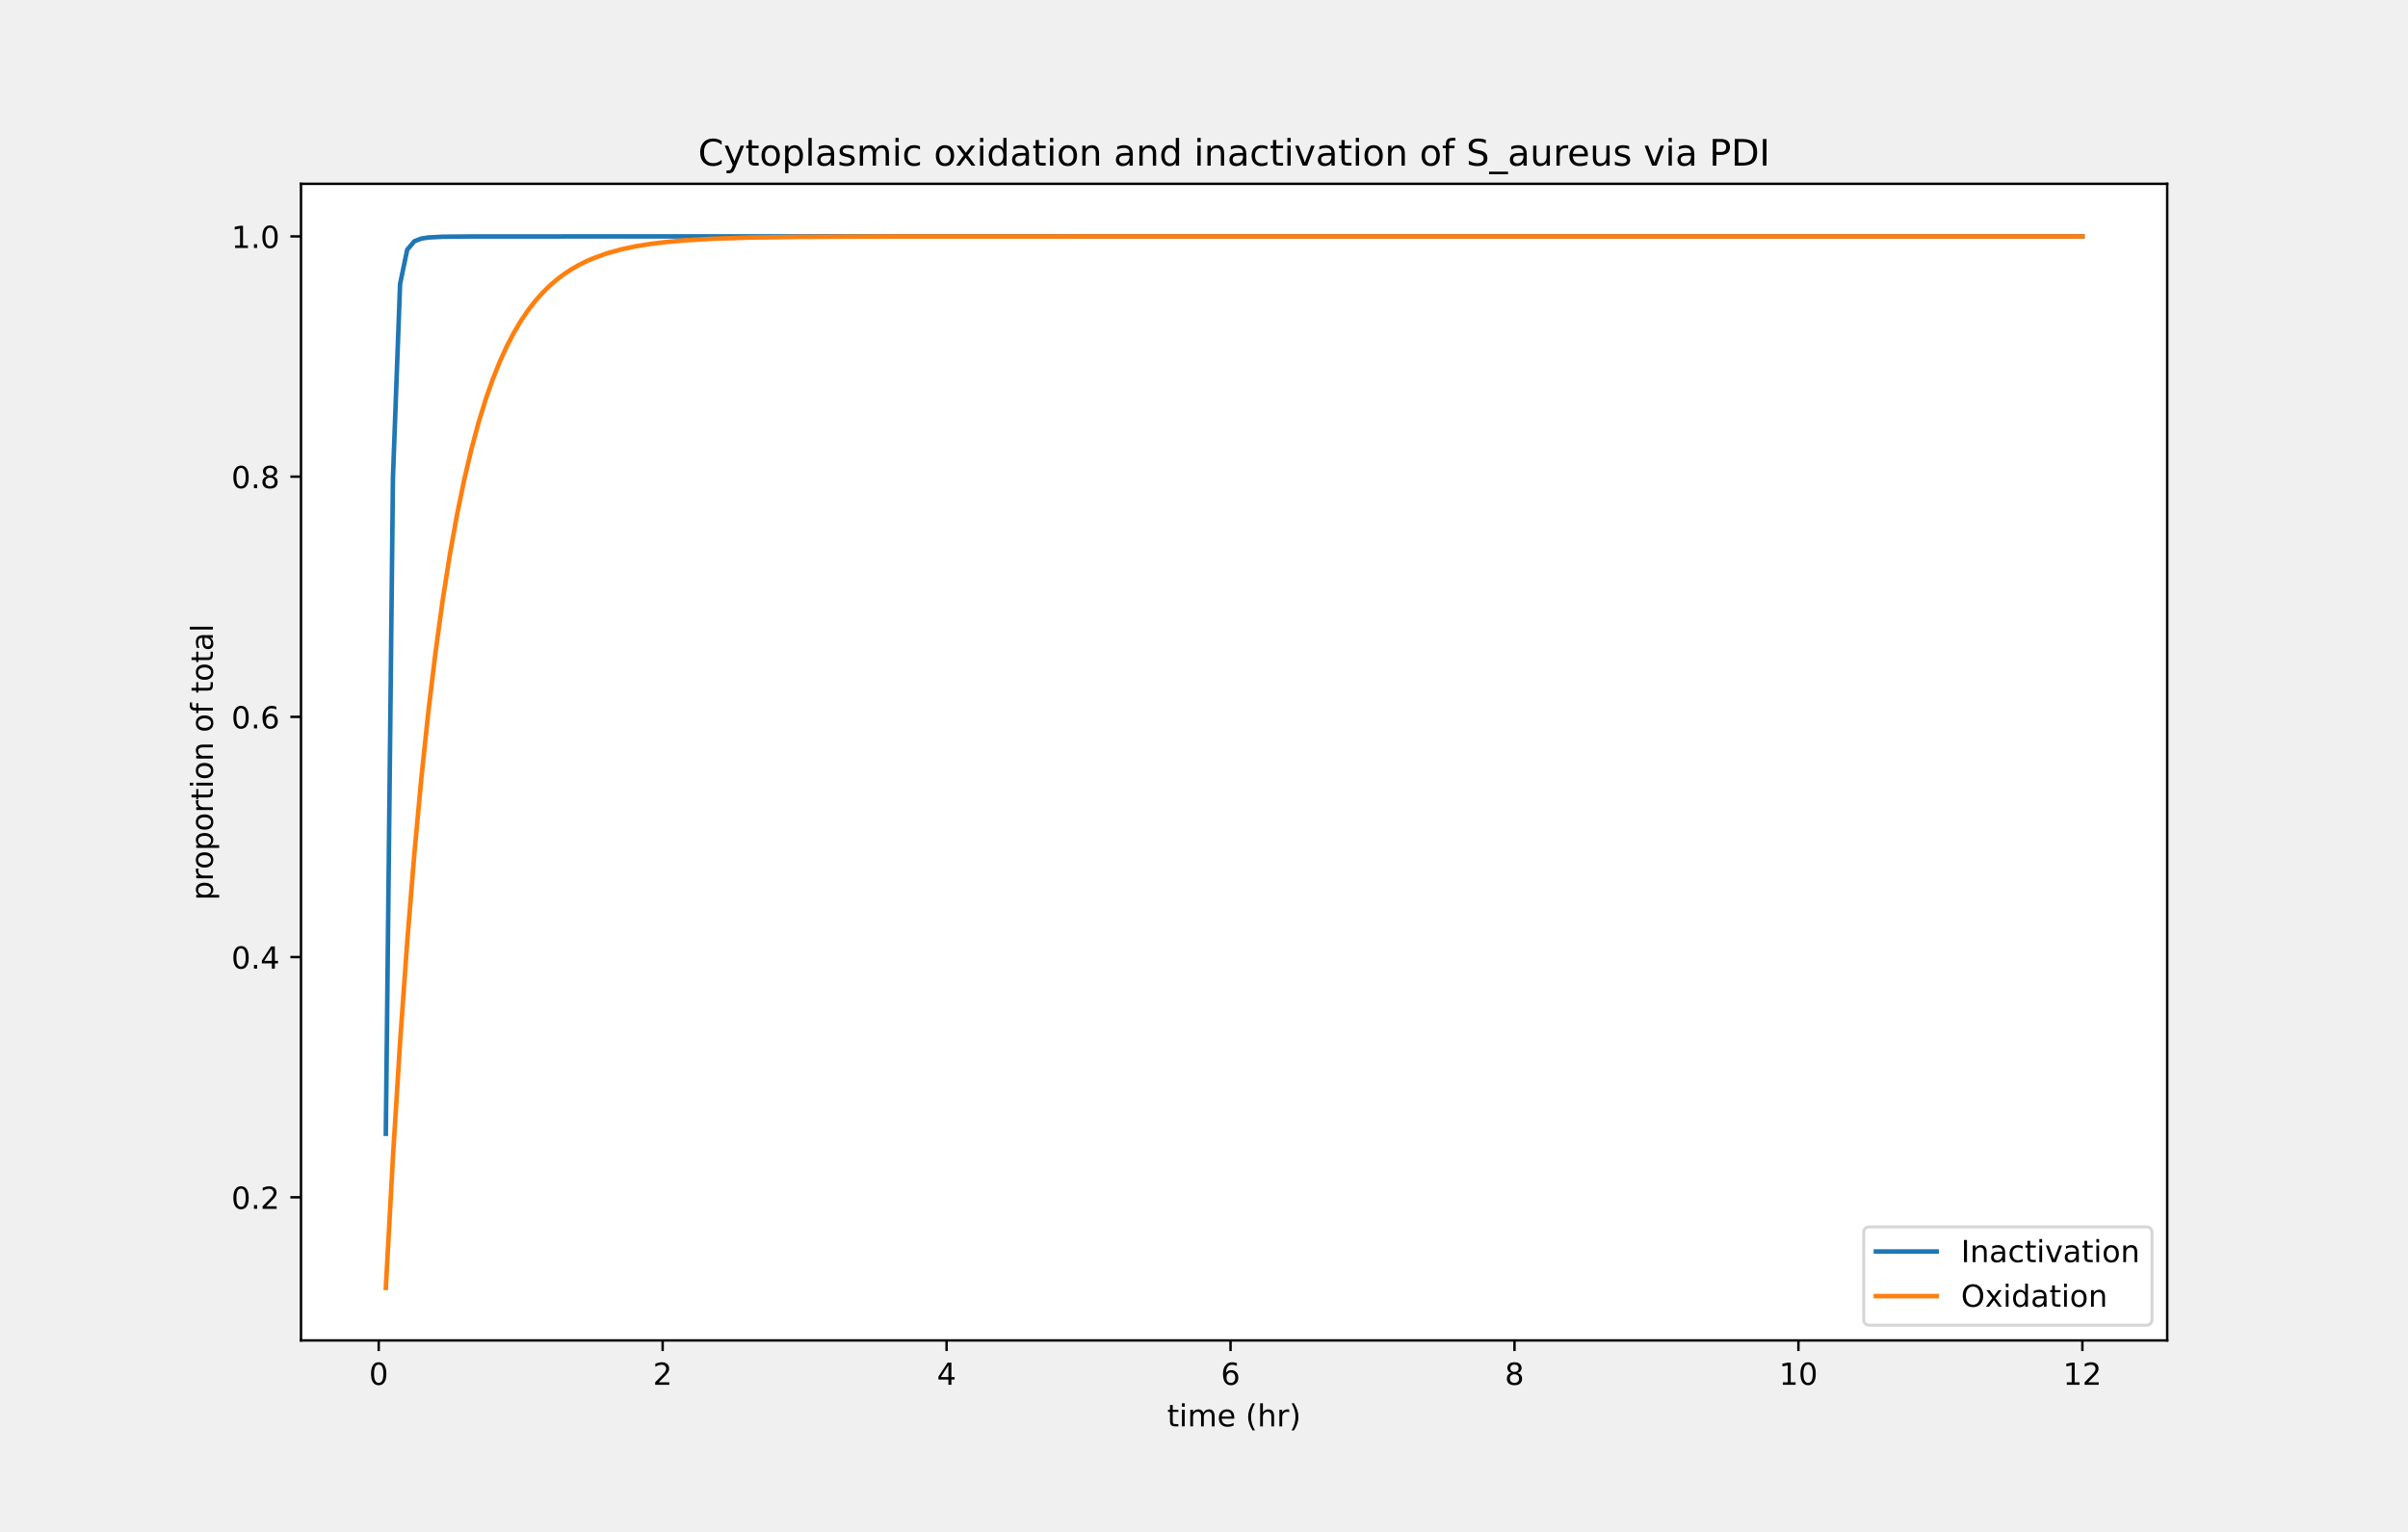
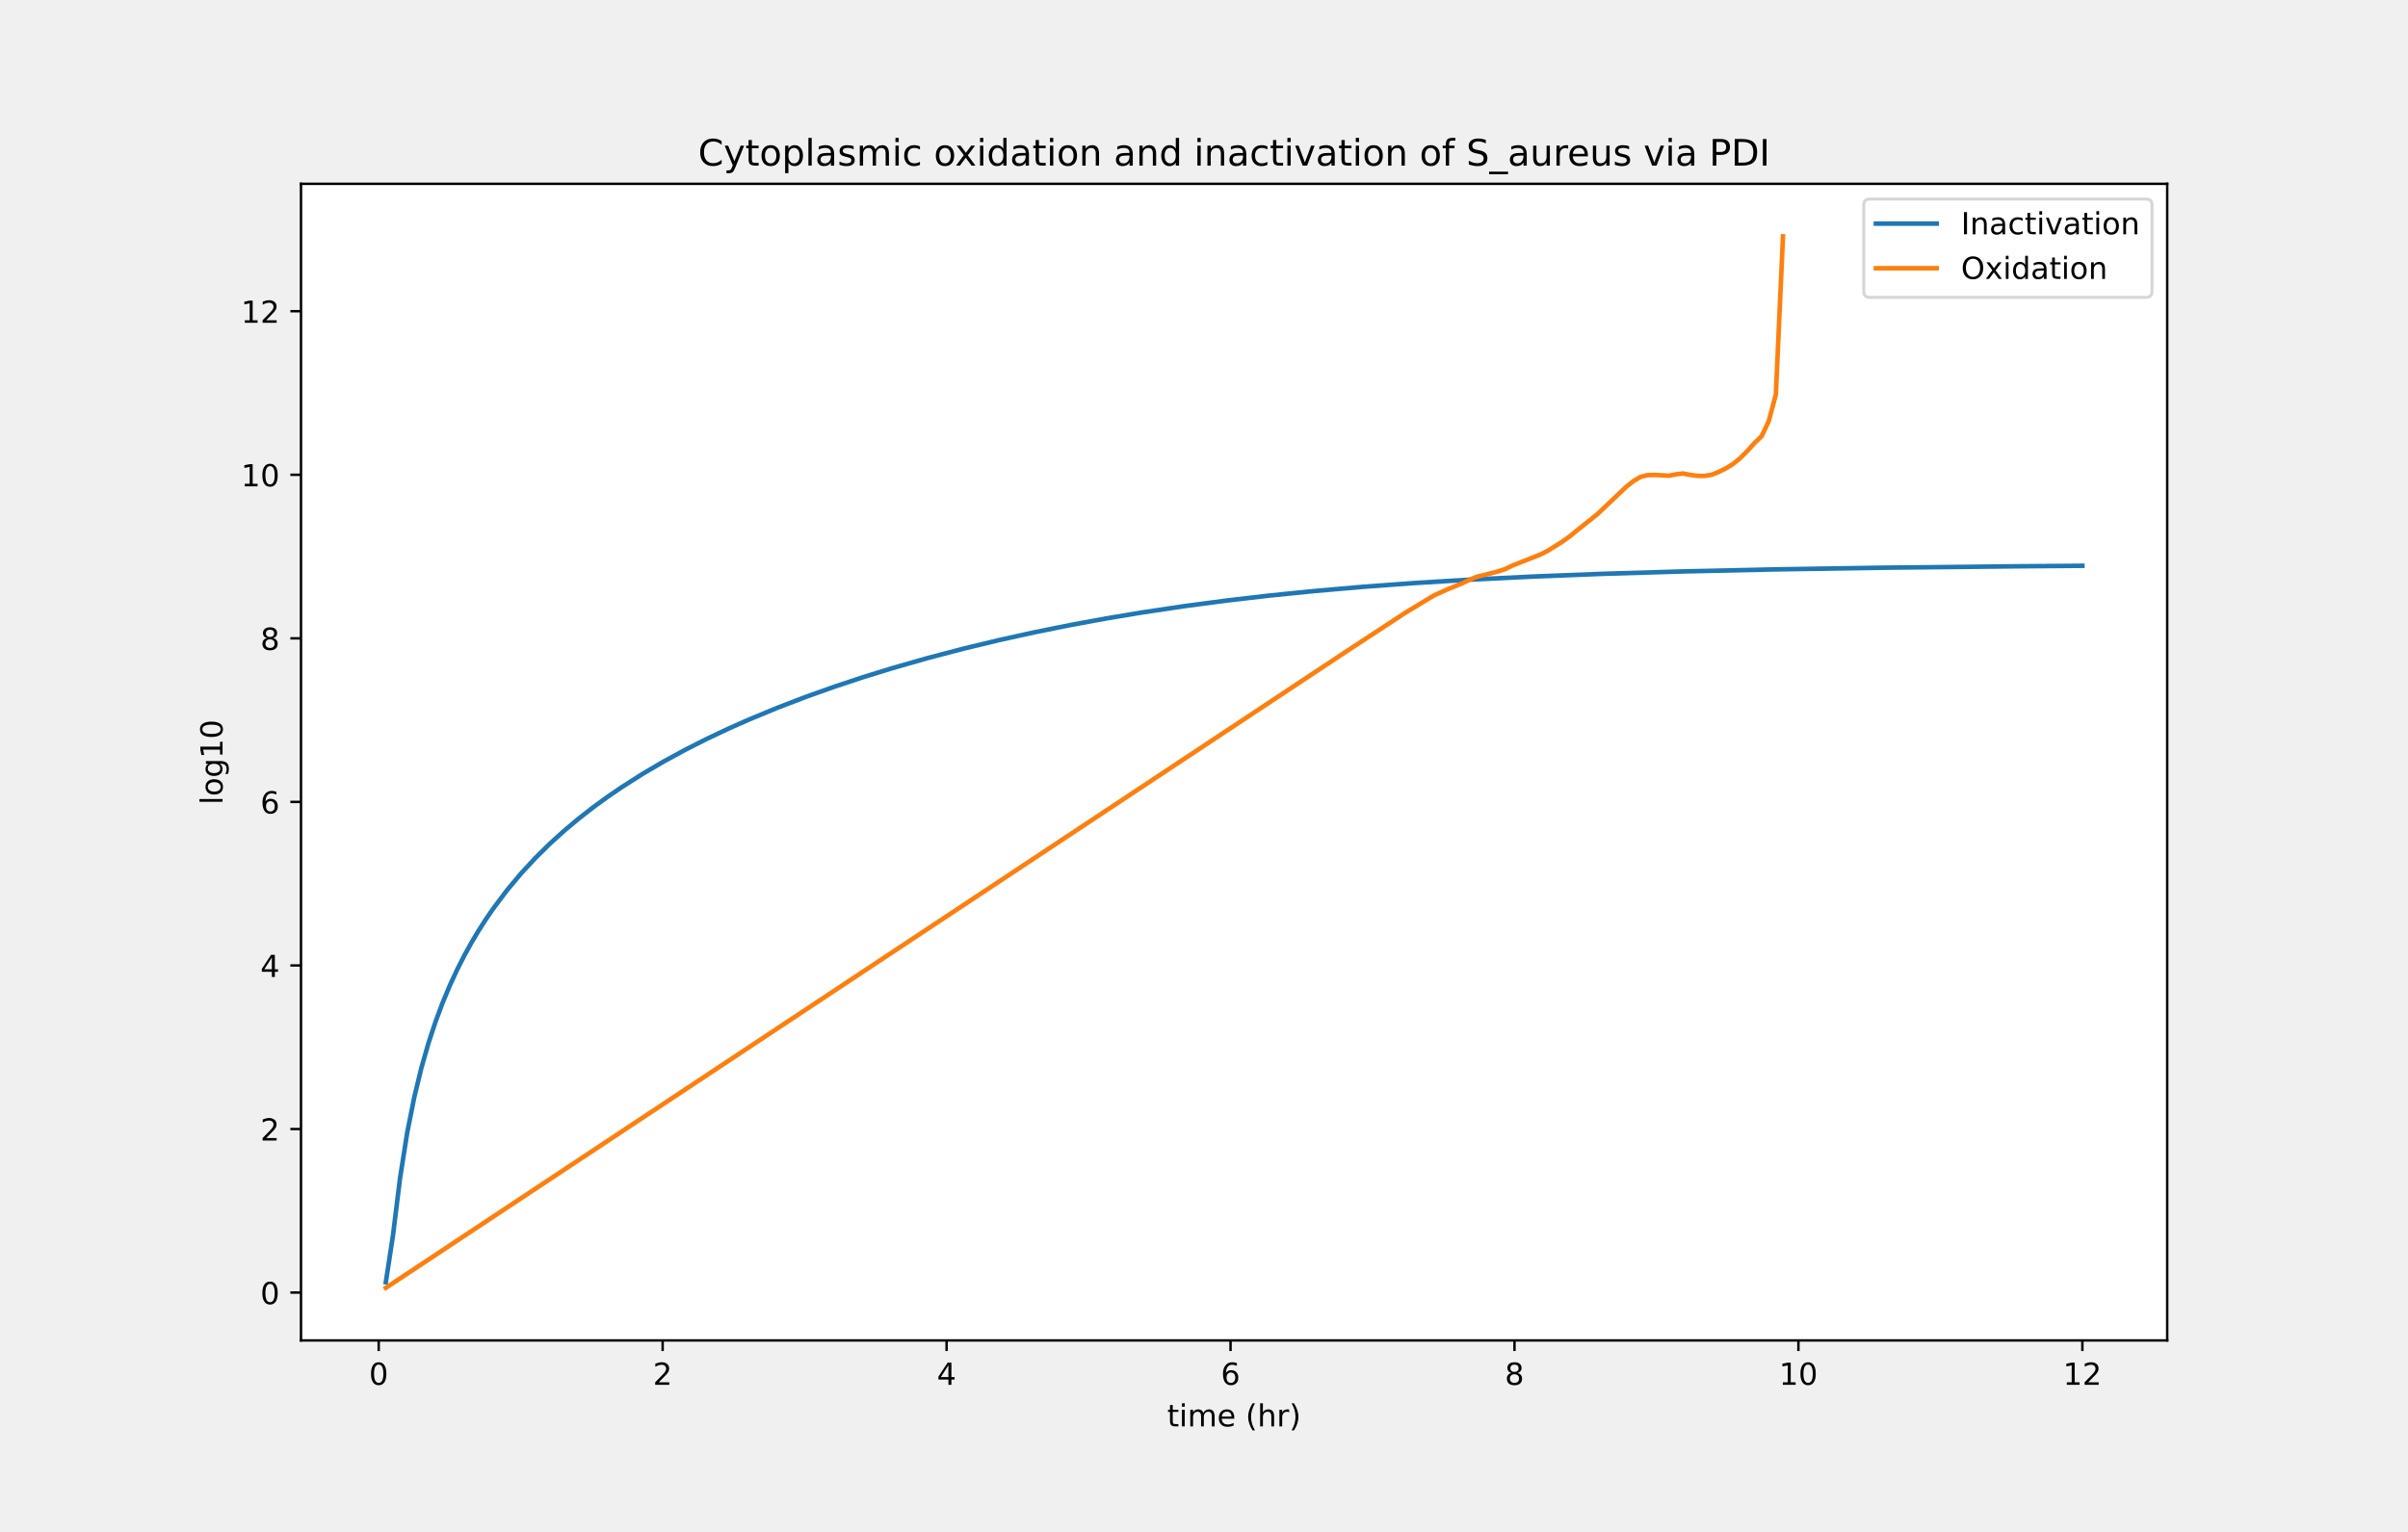
<svg xmlns="http://www.w3.org/2000/svg" xmlns:xlink="http://www.w3.org/1999/xlink" height="504pt" version="1.1" viewBox="0 0 792 504" width="792pt">
  <defs>
    <style type="text/css">*{stroke-linecap:butt;stroke-linejoin:round;}</style>
  </defs>
  <g id="figure_1">
    <g id="patch_1">
      <path d="M 0 504  L 792 504  L 792 0  L 0 0  z " style="fill:none;" />
    </g>
    <g id="axes_1">
      <g id="patch_2">
        <path d="M 99 441  L 712.8 441  L 712.8 60.48  L 99 60.48  z " style="fill:#ffffff;" />
      </g>
      <g id="matplotlib.axis_1">
        <g id="xtick_1">
          <g id="line2d_1">
            <defs>
-               <path d="M 0 0  L 0 3.5  " id="m911461f87f" style="stroke:#000000;stroke-width:0.8;" />
+               <path d="M 0 0  L 0 3.5  " id="m71d5ca6ca4" style="stroke:#000000;stroke-width:0.8;" />
            </defs>
            <g>
-               <use style="stroke:#000000;stroke-width:0.8;" x="124.555" xlink:href="#m911461f87f" y="441" />
+               <use style="stroke:#000000;stroke-width:0.8;" x="124.555" xlink:href="#m71d5ca6ca4" y="441" />
            </g>
          </g>
          <g id="text_1">
            <g transform="translate(121.3742 455.5984)scale(0.1 -0.1)">
              <defs>
                <path d="M 2034 4250  Q 1547 4250 1301 3770  Q 1056 3291 1056 2328  Q 1056 1369 1301 889  Q 1547 409 2034 409  Q 2525 409 2770 889  Q 3016 1369 3016 2328  Q 3016 3291 2770 3770  Q 2525 4250 2034 4250  z M 2034 4750  Q 2819 4750 3233 4129  Q 3647 3509 3647 2328  Q 3647 1150 3233 529  Q 2819 -91 2034 -91  Q 1250 -91 836 529  Q 422 1150 422 2328  Q 422 3509 836 4129  Q 1250 4750 2034 4750  z " id="DejaVuSans-30" transform="scale(0.015625)" />
              </defs>
              <use xlink:href="#DejaVuSans-30" />
            </g>
          </g>
        </g>
        <g id="xtick_2">
          <g id="line2d_2">
            <g>
-               <use style="stroke:#000000;stroke-width:0.8;" x="217.946" xlink:href="#m911461f87f" y="441" />
+               <use style="stroke:#000000;stroke-width:0.8;" x="217.946" xlink:href="#m71d5ca6ca4" y="441" />
            </g>
          </g>
          <g id="text_2">
            <g transform="translate(214.765 455.5984)scale(0.1 -0.1)">
              <defs>
                <path d="M 1228 531  L 3431 531  L 3431 0  L 469 0  L 469 531  Q 828 903 1448 1529  Q 2069 2156 2228 2338  Q 2531 2678 2651 2914  Q 2772 3150 2772 3378  Q 2772 3750 2511 3984  Q 2250 4219 1831 4219  Q 1534 4219 1204 4116  Q 875 4013 500 3803  L 500 4441  Q 881 4594 1212 4672  Q 1544 4750 1819 4750  Q 2544 4750 2975 4387  Q 3406 4025 3406 3419  Q 3406 3131 3298 2873  Q 3191 2616 2906 2266  Q 2828 2175 2409 1742  Q 1991 1309 1228 531  z " id="DejaVuSans-32" transform="scale(0.015625)" />
              </defs>
              <use xlink:href="#DejaVuSans-32" />
            </g>
          </g>
        </g>
        <g id="xtick_3">
          <g id="line2d_3">
            <g>
-               <use style="stroke:#000000;stroke-width:0.8;" x="311.337" xlink:href="#m911461f87f" y="441" />
+               <use style="stroke:#000000;stroke-width:0.8;" x="311.337" xlink:href="#m71d5ca6ca4" y="441" />
            </g>
          </g>
          <g id="text_3">
            <g transform="translate(308.1557 455.5984)scale(0.1 -0.1)">
              <defs>
                <path d="M 2419 4116  L 825 1625  L 2419 1625  L 2419 4116  z M 2253 4666  L 3047 4666  L 3047 1625  L 3713 1625  L 3713 1100  L 3047 1100  L 3047 0  L 2419 0  L 2419 1100  L 313 1100  L 313 1709  L 2253 4666  z " id="DejaVuSans-34" transform="scale(0.015625)" />
              </defs>
              <use xlink:href="#DejaVuSans-34" />
            </g>
          </g>
        </g>
        <g id="xtick_4">
          <g id="line2d_4">
            <g>
-               <use style="stroke:#000000;stroke-width:0.8;" x="404.728" xlink:href="#m911461f87f" y="441" />
+               <use style="stroke:#000000;stroke-width:0.8;" x="404.728" xlink:href="#m71d5ca6ca4" y="441" />
            </g>
          </g>
          <g id="text_4">
            <g transform="translate(401.5465 455.5984)scale(0.1 -0.1)">
              <defs>
                <path d="M 2113 2584  Q 1688 2584 1439 2293  Q 1191 2003 1191 1497  Q 1191 994 1439 701  Q 1688 409 2113 409  Q 2538 409 2786 701  Q 3034 994 3034 1497  Q 3034 2003 2786 2293  Q 2538 2584 2113 2584  z M 3366 4563  L 3366 3988  Q 3128 4100 2886 4159  Q 2644 4219 2406 4219  Q 1781 4219 1451 3797  Q 1122 3375 1075 2522  Q 1259 2794 1537 2939  Q 1816 3084 2150 3084  Q 2853 3084 3261 2657  Q 3669 2231 3669 1497  Q 3669 778 3244 343  Q 2819 -91 2113 -91  Q 1303 -91 875 529  Q 447 1150 447 2328  Q 447 3434 972 4092  Q 1497 4750 2381 4750  Q 2619 4750 2861 4703  Q 3103 4656 3366 4563  z " id="DejaVuSans-36" transform="scale(0.015625)" />
              </defs>
              <use xlink:href="#DejaVuSans-36" />
            </g>
          </g>
        </g>
        <g id="xtick_5">
          <g id="line2d_5">
            <g>
-               <use style="stroke:#000000;stroke-width:0.8;" x="498.118" xlink:href="#m911461f87f" y="441" />
+               <use style="stroke:#000000;stroke-width:0.8;" x="498.118" xlink:href="#m71d5ca6ca4" y="441" />
            </g>
          </g>
          <g id="text_5">
            <g transform="translate(494.9372 455.5984)scale(0.1 -0.1)">
              <defs>
                <path d="M 2034 2216  Q 1584 2216 1326 1975  Q 1069 1734 1069 1313  Q 1069 891 1326 650  Q 1584 409 2034 409  Q 2484 409 2743 651  Q 3003 894 3003 1313  Q 3003 1734 2745 1975  Q 2488 2216 2034 2216  z M 1403 2484  Q 997 2584 770 2862  Q 544 3141 544 3541  Q 544 4100 942 4425  Q 1341 4750 2034 4750  Q 2731 4750 3128 4425  Q 3525 4100 3525 3541  Q 3525 3141 3298 2862  Q 3072 2584 2669 2484  Q 3125 2378 3379 2068  Q 3634 1759 3634 1313  Q 3634 634 3220 271  Q 2806 -91 2034 -91  Q 1263 -91 848 271  Q 434 634 434 1313  Q 434 1759 690 2068  Q 947 2378 1403 2484  z M 1172 3481  Q 1172 3119 1398 2916  Q 1625 2713 2034 2713  Q 2441 2713 2670 2916  Q 2900 3119 2900 3481  Q 2900 3844 2670 4047  Q 2441 4250 2034 4250  Q 1625 4250 1398 4047  Q 1172 3844 1172 3481  z " id="DejaVuSans-38" transform="scale(0.015625)" />
              </defs>
              <use xlink:href="#DejaVuSans-38" />
            </g>
          </g>
        </g>
        <g id="xtick_6">
          <g id="line2d_6">
            <g>
-               <use style="stroke:#000000;stroke-width:0.8;" x="591.509" xlink:href="#m911461f87f" y="441" />
+               <use style="stroke:#000000;stroke-width:0.8;" x="591.509" xlink:href="#m71d5ca6ca4" y="441" />
            </g>
          </g>
          <g id="text_6">
            <g transform="translate(585.1467 455.5984)scale(0.1 -0.1)">
              <defs>
                <path d="M 794 531  L 1825 531  L 1825 4091  L 703 3866  L 703 4441  L 1819 4666  L 2450 4666  L 2450 531  L 3481 531  L 3481 0  L 794 0  L 794 531  z " id="DejaVuSans-31" transform="scale(0.015625)" />
              </defs>
              <use xlink:href="#DejaVuSans-31" />
              <use x="63.623" xlink:href="#DejaVuSans-30" />
            </g>
          </g>
        </g>
        <g id="xtick_7">
          <g id="line2d_7">
            <g>
-               <use style="stroke:#000000;stroke-width:0.8;" x="684.9" xlink:href="#m911461f87f" y="441" />
+               <use style="stroke:#000000;stroke-width:0.8;" x="684.9" xlink:href="#m71d5ca6ca4" y="441" />
            </g>
          </g>
          <g id="text_7">
            <g transform="translate(678.5375 455.5984)scale(0.1 -0.1)">
              <use xlink:href="#DejaVuSans-31" />
              <use x="63.623" xlink:href="#DejaVuSans-32" />
            </g>
          </g>
        </g>
        <g id="text_8">
          <g transform="translate(383.8891 469.2766)scale(0.1 -0.1)">
            <defs>
              <path d="M 1172 4494  L 1172 3500  L 2356 3500  L 2356 3053  L 1172 3053  L 1172 1153  Q 1172 725 1289 603  Q 1406 481 1766 481  L 2356 481  L 2356 0  L 1766 0  Q 1100 0 847 248  Q 594 497 594 1153  L 594 3053  L 172 3053  L 172 3500  L 594 3500  L 594 4494  L 1172 4494  z " id="DejaVuSans-74" transform="scale(0.015625)" />
              <path d="M 603 3500  L 1178 3500  L 1178 0  L 603 0  L 603 3500  z M 603 4863  L 1178 4863  L 1178 4134  L 603 4134  L 603 4863  z " id="DejaVuSans-69" transform="scale(0.015625)" />
              <path d="M 3328 2828  Q 3544 3216 3844 3400  Q 4144 3584 4550 3584  Q 5097 3584 5394 3201  Q 5691 2819 5691 2113  L 5691 0  L 5113 0  L 5113 2094  Q 5113 2597 4934 2840  Q 4756 3084 4391 3084  Q 3944 3084 3684 2787  Q 3425 2491 3425 1978  L 3425 0  L 2847 0  L 2847 2094  Q 2847 2600 2669 2842  Q 2491 3084 2119 3084  Q 1678 3084 1418 2786  Q 1159 2488 1159 1978  L 1159 0  L 581 0  L 581 3500  L 1159 3500  L 1159 2956  Q 1356 3278 1631 3431  Q 1906 3584 2284 3584  Q 2666 3584 2933 3390  Q 3200 3197 3328 2828  z " id="DejaVuSans-6d" transform="scale(0.015625)" />
              <path d="M 3597 1894  L 3597 1613  L 953 1613  Q 991 1019 1311 708  Q 1631 397 2203 397  Q 2534 397 2845 478  Q 3156 559 3463 722  L 3463 178  Q 3153 47 2828 -22  Q 2503 -91 2169 -91  Q 1331 -91 842 396  Q 353 884 353 1716  Q 353 2575 817 3079  Q 1281 3584 2069 3584  Q 2775 3584 3186 3129  Q 3597 2675 3597 1894  z M 3022 2063  Q 3016 2534 2758 2815  Q 2500 3097 2075 3097  Q 1594 3097 1305 2825  Q 1016 2553 972 2059  L 3022 2063  z " id="DejaVuSans-65" transform="scale(0.015625)" />
              <path id="DejaVuSans-20" transform="scale(0.015625)" />
              <path d="M 1984 4856  Q 1566 4138 1362 3434  Q 1159 2731 1159 2009  Q 1159 1288 1364 580  Q 1569 -128 1984 -844  L 1484 -844  Q 1016 -109 783 600  Q 550 1309 550 2009  Q 550 2706 781 3412  Q 1013 4119 1484 4856  L 1984 4856  z " id="DejaVuSans-28" transform="scale(0.015625)" />
              <path d="M 3513 2113  L 3513 0  L 2938 0  L 2938 2094  Q 2938 2591 2744 2837  Q 2550 3084 2163 3084  Q 1697 3084 1428 2787  Q 1159 2491 1159 1978  L 1159 0  L 581 0  L 581 4863  L 1159 4863  L 1159 2956  Q 1366 3272 1645 3428  Q 1925 3584 2291 3584  Q 2894 3584 3203 3211  Q 3513 2838 3513 2113  z " id="DejaVuSans-68" transform="scale(0.015625)" />
              <path d="M 2631 2963  Q 2534 3019 2420 3045  Q 2306 3072 2169 3072  Q 1681 3072 1420 2755  Q 1159 2438 1159 1844  L 1159 0  L 581 0  L 581 3500  L 1159 3500  L 1159 2956  Q 1341 3275 1631 3429  Q 1922 3584 2338 3584  Q 2397 3584 2469 3576  Q 2541 3569 2628 3553  L 2631 2963  z " id="DejaVuSans-72" transform="scale(0.015625)" />
              <path d="M 513 4856  L 1013 4856  Q 1481 4119 1714 3412  Q 1947 2706 1947 2009  Q 1947 1309 1714 600  Q 1481 -109 1013 -844  L 513 -844  Q 928 -128 1133 580  Q 1338 1288 1338 2009  Q 1338 2731 1133 3434  Q 928 4138 513 4856  z " id="DejaVuSans-29" transform="scale(0.015625)" />
            </defs>
            <use xlink:href="#DejaVuSans-74" />
            <use x="39.209" xlink:href="#DejaVuSans-69" />
            <use x="66.992" xlink:href="#DejaVuSans-6d" />
            <use x="164.404" xlink:href="#DejaVuSans-65" />
            <use x="225.928" xlink:href="#DejaVuSans-20" />
            <use x="257.715" xlink:href="#DejaVuSans-28" />
            <use x="296.729" xlink:href="#DejaVuSans-68" />
            <use x="360.107" xlink:href="#DejaVuSans-72" />
            <use x="401.221" xlink:href="#DejaVuSans-29" />
          </g>
        </g>
      </g>
      <g id="matplotlib.axis_2">
        <g id="ytick_1">
          <g id="line2d_8">
            <defs>
-               <path d="M 0 0  L -3.5 0  " id="m893c260790" style="stroke:#000000;stroke-width:0.8;" />
+               <path d="M 0 0  L -3.5 0  " id="m261f618681" style="stroke:#000000;stroke-width:0.8;" />
            </defs>
            <g>
-               <use style="stroke:#000000;stroke-width:0.8;" x="99" xlink:href="#m893c260790" y="393.904" />
+               <use style="stroke:#000000;stroke-width:0.8;" x="99" xlink:href="#m261f618681" y="425.258" />
            </g>
          </g>
          <g id="text_9">
-             <g transform="translate(76.09687 397.7036)scale(0.1 -0.1)">
-               <defs>
-                 <path d="M 684 794  L 1344 794  L 1344 0  L 684 0  L 684 794  z " id="DejaVuSans-2e" transform="scale(0.015625)" />
-               </defs>
+             <g transform="translate(85.6375 429.0577)scale(0.1 -0.1)">
              <use xlink:href="#DejaVuSans-30" />
-               <use x="63.623" xlink:href="#DejaVuSans-2e" />
-               <use x="95.41" xlink:href="#DejaVuSans-32" />
            </g>
          </g>
        </g>
        <g id="ytick_2">
          <g id="line2d_9">
            <g>
-               <use style="stroke:#000000;stroke-width:0.8;" x="99" xlink:href="#m893c260790" y="314.872" />
+               <use style="stroke:#000000;stroke-width:0.8;" x="99" xlink:href="#m261f618681" y="371.447" />
            </g>
          </g>
          <g id="text_10">
-             <g transform="translate(76.09687 318.6716)scale(0.1 -0.1)">
-               <use xlink:href="#DejaVuSans-30" />
-               <use x="63.623" xlink:href="#DejaVuSans-2e" />
-               <use x="95.41" xlink:href="#DejaVuSans-34" />
+             <g transform="translate(85.6375 375.2461)scale(0.1 -0.1)">
+               <use xlink:href="#DejaVuSans-32" />
            </g>
          </g>
        </g>
        <g id="ytick_3">
          <g id="line2d_10">
            <g>
-               <use style="stroke:#000000;stroke-width:0.8;" x="99" xlink:href="#m893c260790" y="235.84" />
+               <use style="stroke:#000000;stroke-width:0.8;" x="99" xlink:href="#m261f618681" y="317.635" />
            </g>
          </g>
          <g id="text_11">
-             <g transform="translate(76.09687 239.6396)scale(0.1 -0.1)">
-               <use xlink:href="#DejaVuSans-30" />
-               <use x="63.623" xlink:href="#DejaVuSans-2e" />
-               <use x="95.41" xlink:href="#DejaVuSans-36" />
+             <g transform="translate(85.6375 321.4346)scale(0.1 -0.1)">
+               <use xlink:href="#DejaVuSans-34" />
            </g>
          </g>
        </g>
        <g id="ytick_4">
          <g id="line2d_11">
            <g>
-               <use style="stroke:#000000;stroke-width:0.8;" x="99" xlink:href="#m893c260790" y="156.808" />
+               <use style="stroke:#000000;stroke-width:0.8;" x="99" xlink:href="#m261f618681" y="263.824" />
            </g>
          </g>
          <g id="text_12">
-             <g transform="translate(76.09687 160.6076)scale(0.1 -0.1)">
-               <use xlink:href="#DejaVuSans-30" />
-               <use x="63.623" xlink:href="#DejaVuSans-2e" />
-               <use x="95.41" xlink:href="#DejaVuSans-38" />
+             <g transform="translate(85.6375 267.6231)scale(0.1 -0.1)">
+               <use xlink:href="#DejaVuSans-36" />
            </g>
          </g>
        </g>
        <g id="ytick_5">
          <g id="line2d_12">
            <g>
-               <use style="stroke:#000000;stroke-width:0.8;" x="99" xlink:href="#m893c260790" y="77.776" />
+               <use style="stroke:#000000;stroke-width:0.8;" x="99" xlink:href="#m261f618681" y="210.012" />
            </g>
          </g>
          <g id="text_13">
-             <g transform="translate(76.09687 81.57558)scale(0.1 -0.1)">
+             <g transform="translate(85.6375 213.8115)scale(0.1 -0.1)">
+               <use xlink:href="#DejaVuSans-38" />
+             </g>
+           </g>
+         </g>
+         <g id="ytick_6">
+           <g id="line2d_13">
+             <g>
+               <use style="stroke:#000000;stroke-width:0.8;" x="99" xlink:href="#m261f618681" y="156.201" />
+             </g>
+           </g>
+           <g id="text_14">
+             <g transform="translate(79.275 160)scale(0.1 -0.1)">
              <use xlink:href="#DejaVuSans-31" />
-               <use x="63.623" xlink:href="#DejaVuSans-2e" />
-               <use x="95.41" xlink:href="#DejaVuSans-30" />
-             </g>
-           </g>
-         </g>
-         <g id="text_14">
-           <g transform="translate(70.01719 296.2134)rotate(-90)scale(0.1 -0.1)">
+               <use x="63.623" xlink:href="#DejaVuSans-30" />
+             </g>
+           </g>
+         </g>
+         <g id="ytick_7">
+           <g id="line2d_14">
+             <g>
+               <use style="stroke:#000000;stroke-width:0.8;" x="99" xlink:href="#m261f618681" y="102.389" />
+             </g>
+           </g>
+           <g id="text_15">
+             <g transform="translate(79.275 106.1884)scale(0.1 -0.1)">
+               <use xlink:href="#DejaVuSans-31" />
+               <use x="63.623" xlink:href="#DejaVuSans-32" />
+             </g>
+           </g>
+         </g>
+         <g id="text_16">
+           <g transform="translate(73.19531 264.7252)rotate(-90)scale(0.1 -0.1)">
            <defs>
-               <path d="M 1159 525  L 1159 -1331  L 581 -1331  L 581 3500  L 1159 3500  L 1159 2969  Q 1341 3281 1617 3432  Q 1894 3584 2278 3584  Q 2916 3584 3314 3078  Q 3713 2572 3713 1747  Q 3713 922 3314 415  Q 2916 -91 2278 -91  Q 1894 -91 1617 61  Q 1341 213 1159 525  z M 3116 1747  Q 3116 2381 2855 2742  Q 2594 3103 2138 3103  Q 1681 3103 1420 2742  Q 1159 2381 1159 1747  Q 1159 1113 1420 752  Q 1681 391 2138 391  Q 2594 391 2855 752  Q 3116 1113 3116 1747  z " id="DejaVuSans-70" transform="scale(0.015625)" />
+               <path d="M 603 4863  L 1178 4863  L 1178 0  L 603 0  L 603 4863  z " id="DejaVuSans-6c" transform="scale(0.015625)" />
              <path d="M 1959 3097  Q 1497 3097 1228 2736  Q 959 2375 959 1747  Q 959 1119 1226 758  Q 1494 397 1959 397  Q 2419 397 2687 759  Q 2956 1122 2956 1747  Q 2956 2369 2687 2733  Q 2419 3097 1959 3097  z M 1959 3584  Q 2709 3584 3137 3096  Q 3566 2609 3566 1747  Q 3566 888 3137 398  Q 2709 -91 1959 -91  Q 1206 -91 779 398  Q 353 888 353 1747  Q 353 2609 779 3096  Q 1206 3584 1959 3584  z " id="DejaVuSans-6f" transform="scale(0.015625)" />
-               <path d="M 3513 2113  L 3513 0  L 2938 0  L 2938 2094  Q 2938 2591 2744 2837  Q 2550 3084 2163 3084  Q 1697 3084 1428 2787  Q 1159 2491 1159 1978  L 1159 0  L 581 0  L 581 3500  L 1159 3500  L 1159 2956  Q 1366 3272 1645 3428  Q 1925 3584 2291 3584  Q 2894 3584 3203 3211  Q 3513 2838 3513 2113  z " id="DejaVuSans-6e" transform="scale(0.015625)" />
-               <path d="M 2375 4863  L 2375 4384  L 1825 4384  Q 1516 4384 1395 4259  Q 1275 4134 1275 3809  L 1275 3500  L 2222 3500  L 2222 3053  L 1275 3053  L 1275 0  L 697 0  L 697 3053  L 147 3053  L 147 3500  L 697 3500  L 697 3744  Q 697 4328 969 4595  Q 1241 4863 1831 4863  L 2375 4863  z " id="DejaVuSans-66" transform="scale(0.015625)" />
-               <path d="M 2194 1759  Q 1497 1759 1228 1600  Q 959 1441 959 1056  Q 959 750 1161 570  Q 1363 391 1709 391  Q 2188 391 2477 730  Q 2766 1069 2766 1631  L 2766 1759  L 2194 1759  z M 3341 1997  L 3341 0  L 2766 0  L 2766 531  Q 2569 213 2275 61  Q 1981 -91 1556 -91  Q 1019 -91 701 211  Q 384 513 384 1019  Q 384 1609 779 1909  Q 1175 2209 1959 2209  L 2766 2209  L 2766 2266  Q 2766 2663 2505 2880  Q 2244 3097 1772 3097  Q 1472 3097 1187 3025  Q 903 2953 641 2809  L 641 3341  Q 956 3463 1253 3523  Q 1550 3584 1831 3584  Q 2591 3584 2966 3190  Q 3341 2797 3341 1997  z " id="DejaVuSans-61" transform="scale(0.015625)" />
-               <path d="M 603 4863  L 1178 4863  L 1178 0  L 603 0  L 603 4863  z " id="DejaVuSans-6c" transform="scale(0.015625)" />
+               <path d="M 2906 1791  Q 2906 2416 2648 2759  Q 2391 3103 1925 3103  Q 1463 3103 1205 2759  Q 947 2416 947 1791  Q 947 1169 1205 825  Q 1463 481 1925 481  Q 2391 481 2648 825  Q 2906 1169 2906 1791  z M 3481 434  Q 3481 -459 3084 -895  Q 2688 -1331 1869 -1331  Q 1566 -1331 1297 -1286  Q 1028 -1241 775 -1147  L 775 -588  Q 1028 -725 1275 -790  Q 1522 -856 1778 -856  Q 2344 -856 2625 -561  Q 2906 -266 2906 331  L 2906 616  Q 2728 306 2450 153  Q 2172 0 1784 0  Q 1141 0 747 490  Q 353 981 353 1791  Q 353 2603 747 3093  Q 1141 3584 1784 3584  Q 2172 3584 2450 3431  Q 2728 3278 2906 2969  L 2906 3500  L 3481 3500  L 3481 434  z " id="DejaVuSans-67" transform="scale(0.015625)" />
            </defs>
-             <use xlink:href="#DejaVuSans-70" />
-             <use x="63.477" xlink:href="#DejaVuSans-72" />
-             <use x="102.34" xlink:href="#DejaVuSans-6f" />
-             <use x="163.521" xlink:href="#DejaVuSans-70" />
-             <use x="226.998" xlink:href="#DejaVuSans-6f" />
-             <use x="288.18" xlink:href="#DejaVuSans-72" />
-             <use x="329.293" xlink:href="#DejaVuSans-74" />
-             <use x="368.502" xlink:href="#DejaVuSans-69" />
-             <use x="396.285" xlink:href="#DejaVuSans-6f" />
-             <use x="457.467" xlink:href="#DejaVuSans-6e" />
-             <use x="520.846" xlink:href="#DejaVuSans-20" />
-             <use x="552.633" xlink:href="#DejaVuSans-6f" />
-             <use x="613.814" xlink:href="#DejaVuSans-66" />
-             <use x="649.02" xlink:href="#DejaVuSans-20" />
-             <use x="680.807" xlink:href="#DejaVuSans-74" />
-             <use x="720.016" xlink:href="#DejaVuSans-6f" />
-             <use x="781.197" xlink:href="#DejaVuSans-74" />
-             <use x="820.406" xlink:href="#DejaVuSans-61" />
-             <use x="881.686" xlink:href="#DejaVuSans-6c" />
-           </g>
-         </g>
-       </g>
-       <g id="line2d_13">
-         <path clip-path="url(#pd1a266aa60)" d="M 126.9 373.018  L 129.245 156.959  L 131.589 93.408  L 133.934 82.151  L 136.278 79.376  L 138.623 78.476  L 140.967 78.124  L 145.656 77.887  L 155.034 77.797  L 206.614 77.777  L 684.9 77.776  L 684.9 77.776  " style="fill:none;stroke:#1f77b4;stroke-linecap:square;stroke-width:1.5;" />
-       </g>
-       <g id="line2d_14">
-         <path clip-path="url(#pd1a266aa60)" d="M 126.9 423.704  L 129.245 380.604  L 131.589 342.873  L 133.934 309.843  L 136.278 280.928  L 138.623 255.615  L 140.967 233.456  L 143.312 214.058  L 145.656 197.077  L 148.001 182.211  L 150.345 169.198  L 152.69 157.807  L 155.034 147.835  L 157.379 139.105  L 159.724 131.463  L 162.068 124.774  L 164.413 118.917  L 166.757 113.791  L 169.102 109.303  L 171.446 105.375  L 173.791 101.936  L 176.135 98.925  L 178.48 96.29  L 180.824 93.983  L 183.169 91.964  L 185.513 90.196  L 187.858 88.648  L 190.203 87.294  L 192.547 86.108  L 194.892 85.07  L 199.581 83.365  L 204.27 82.059  L 208.959 81.058  L 213.648 80.291  L 218.337 79.704  L 225.371 79.069  L 234.749 78.536  L 246.471 78.167  L 262.883 77.93  L 291.018 77.807  L 375.421 77.777  L 684.9 77.776  L 684.9 77.776  " style="fill:none;stroke:#ff7f0e;stroke-linecap:square;stroke-width:1.5;" />
+             <use xlink:href="#DejaVuSans-6c" />
+             <use x="27.783" xlink:href="#DejaVuSans-6f" />
+             <use x="88.965" xlink:href="#DejaVuSans-67" />
+             <use x="152.441" xlink:href="#DejaVuSans-31" />
+             <use x="216.064" xlink:href="#DejaVuSans-30" />
+           </g>
+         </g>
+       </g>
+       <g id="line2d_15">
+         <path clip-path="url(#p074298fd41)" d="M 126.9 421.852  L 129.245 406.474  L 131.589 387.516  L 133.934 372.636  L 136.278 360.879  L 138.623 351.225  L 140.967 343.048  L 143.312 335.959  L 145.656 329.705  L 148.001 324.109  L 150.345 319.047  L 152.69 314.425  L 155.034 310.173  L 157.379 306.237  L 159.724 302.572  L 162.068 299.143  L 166.757 292.887  L 171.446 287.29  L 176.135 282.228  L 180.824 277.607  L 185.513 273.357  L 190.203 269.423  L 194.892 265.761  L 199.581 262.336  L 204.27 259.121  L 211.303 254.638  L 218.337 250.51  L 225.371 246.685  L 232.404 243.124  L 239.438 239.795  L 246.471 236.672  L 255.85 232.793  L 265.228 229.201  L 274.606 225.865  L 283.984 222.759  L 293.362 219.861  L 305.085 216.509  L 316.808 213.43  L 328.53 210.605  L 340.253 208.017  L 351.976 205.651  L 363.698 203.493  L 375.421 201.533  L 389.488 199.425  L 403.555 197.564  L 417.623 195.931  L 431.69 194.504  L 448.102 193.075  L 464.513 191.867  L 483.27 190.72  L 504.371 189.677  L 527.816 188.767  L 553.606 187.999  L 584.085 187.327  L 619.253 186.775  L 663.799 186.307  L 684.9 186.146  L 684.9 186.146  " style="fill:none;stroke:#1f77b4;stroke-linecap:square;stroke-width:1.5;" />
+       </g>
+       <g id="line2d_16">
+         <path clip-path="url(#p074298fd41)" d="M 126.9 423.704  L 443.413 213.925  L 462.169 201.627  L 471.547 195.948  L 476.236 193.819  L 480.925 191.922  L 483.27 190.759  L 485.614 189.796  L 492.648 188.026  L 494.992 187.251  L 497.337 186.108  L 506.715 182.406  L 509.06 181.203  L 513.749 178.279  L 516.093 176.605  L 520.782 172.825  L 525.471 169.074  L 534.85 160.179  L 537.194 158.314  L 539.539 156.906  L 541.883 156.318  L 544.228 156.25  L 548.917 156.513  L 551.261 156.043  L 553.606 155.786  L 555.95 156.253  L 558.295 156.554  L 560.639 156.577  L 562.984 156.199  L 565.329 155.249  L 567.673 154.077  L 570.018 152.628  L 572.362 150.721  L 574.707 148.374  L 577.051 145.77  L 579.396 143.527  L 581.74 138.566  L 584.085 129.781  L 586.429 77.776  L 586.429 77.776  " style="fill:none;stroke:#ff7f0e;stroke-linecap:square;stroke-width:1.5;" />
      </g>
      <g id="patch_3">
        <path d="M 99 441  L 99 60.48  " style="fill:none;stroke:#000000;stroke-linecap:square;stroke-linejoin:miter;stroke-width:0.8;" />
      </g>
      <g id="patch_4">
        <path d="M 712.8 441  L 712.8 60.48  " style="fill:none;stroke:#000000;stroke-linecap:square;stroke-linejoin:miter;stroke-width:0.8;" />
      </g>
      <g id="patch_5">
        <path d="M 99 441  L 712.8 441  " style="fill:none;stroke:#000000;stroke-linecap:square;stroke-linejoin:miter;stroke-width:0.8;" />
      </g>
      <g id="patch_6">
        <path d="M 99 60.48  L 712.8 60.48  " style="fill:none;stroke:#000000;stroke-linecap:square;stroke-linejoin:miter;stroke-width:0.8;" />
      </g>
-       <g id="text_15">
+       <g id="text_17">
        <g transform="translate(229.6181 54.48)scale(0.12 -0.12)">
          <defs>
            <path d="M 4122 4306  L 4122 3641  Q 3803 3938 3442 4084  Q 3081 4231 2675 4231  Q 1875 4231 1450 3742  Q 1025 3253 1025 2328  Q 1025 1406 1450 917  Q 1875 428 2675 428  Q 3081 428 3442 575  Q 3803 722 4122 1019  L 4122 359  Q 3791 134 3420 21  Q 3050 -91 2638 -91  Q 1578 -91 968 557  Q 359 1206 359 2328  Q 359 3453 968 4101  Q 1578 4750 2638 4750  Q 3056 4750 3426 4639  Q 3797 4528 4122 4306  z " id="DejaVuSans-43" transform="scale(0.015625)" />
            <path d="M 2059 -325  Q 1816 -950 1584 -1140  Q 1353 -1331 966 -1331  L 506 -1331  L 506 -850  L 844 -850  Q 1081 -850 1212 -737  Q 1344 -625 1503 -206  L 1606 56  L 191 3500  L 800 3500  L 1894 763  L 2988 3500  L 3597 3500  L 2059 -325  z " id="DejaVuSans-79" transform="scale(0.015625)" />
+             <path d="M 1159 525  L 1159 -1331  L 581 -1331  L 581 3500  L 1159 3500  L 1159 2969  Q 1341 3281 1617 3432  Q 1894 3584 2278 3584  Q 2916 3584 3314 3078  Q 3713 2572 3713 1747  Q 3713 922 3314 415  Q 2916 -91 2278 -91  Q 1894 -91 1617 61  Q 1341 213 1159 525  z M 3116 1747  Q 3116 2381 2855 2742  Q 2594 3103 2138 3103  Q 1681 3103 1420 2742  Q 1159 2381 1159 1747  Q 1159 1113 1420 752  Q 1681 391 2138 391  Q 2594 391 2855 752  Q 3116 1113 3116 1747  z " id="DejaVuSans-70" transform="scale(0.015625)" />
+             <path d="M 2194 1759  Q 1497 1759 1228 1600  Q 959 1441 959 1056  Q 959 750 1161 570  Q 1363 391 1709 391  Q 2188 391 2477 730  Q 2766 1069 2766 1631  L 2766 1759  L 2194 1759  z M 3341 1997  L 3341 0  L 2766 0  L 2766 531  Q 2569 213 2275 61  Q 1981 -91 1556 -91  Q 1019 -91 701 211  Q 384 513 384 1019  Q 384 1609 779 1909  Q 1175 2209 1959 2209  L 2766 2209  L 2766 2266  Q 2766 2663 2505 2880  Q 2244 3097 1772 3097  Q 1472 3097 1187 3025  Q 903 2953 641 2809  L 641 3341  Q 956 3463 1253 3523  Q 1550 3584 1831 3584  Q 2591 3584 2966 3190  Q 3341 2797 3341 1997  z " id="DejaVuSans-61" transform="scale(0.015625)" />
            <path d="M 2834 3397  L 2834 2853  Q 2591 2978 2328 3040  Q 2066 3103 1784 3103  Q 1356 3103 1142 2972  Q 928 2841 928 2578  Q 928 2378 1081 2264  Q 1234 2150 1697 2047  L 1894 2003  Q 2506 1872 2764 1633  Q 3022 1394 3022 966  Q 3022 478 2636 193  Q 2250 -91 1575 -91  Q 1294 -91 989 -36  Q 684 19 347 128  L 347 722  Q 666 556 975 473  Q 1284 391 1588 391  Q 1994 391 2212 530  Q 2431 669 2431 922  Q 2431 1156 2273 1281  Q 2116 1406 1581 1522  L 1381 1569  Q 847 1681 609 1914  Q 372 2147 372 2553  Q 372 3047 722 3315  Q 1072 3584 1716 3584  Q 2034 3584 2315 3537  Q 2597 3491 2834 3397  z " id="DejaVuSans-73" transform="scale(0.015625)" />
            <path d="M 3122 3366  L 3122 2828  Q 2878 2963 2633 3030  Q 2388 3097 2138 3097  Q 1578 3097 1268 2742  Q 959 2388 959 1747  Q 959 1106 1268 751  Q 1578 397 2138 397  Q 2388 397 2633 464  Q 2878 531 3122 666  L 3122 134  Q 2881 22 2623 -34  Q 2366 -91 2075 -91  Q 1284 -91 818 406  Q 353 903 353 1747  Q 353 2603 823 3093  Q 1294 3584 2113 3584  Q 2378 3584 2631 3529  Q 2884 3475 3122 3366  z " id="DejaVuSans-63" transform="scale(0.015625)" />
            <path d="M 3513 3500  L 2247 1797  L 3578 0  L 2900 0  L 1881 1375  L 863 0  L 184 0  L 1544 1831  L 300 3500  L 978 3500  L 1906 2253  L 2834 3500  L 3513 3500  z " id="DejaVuSans-78" transform="scale(0.015625)" />
            <path d="M 2906 2969  L 2906 4863  L 3481 4863  L 3481 0  L 2906 0  L 2906 525  Q 2725 213 2448 61  Q 2172 -91 1784 -91  Q 1150 -91 751 415  Q 353 922 353 1747  Q 353 2572 751 3078  Q 1150 3584 1784 3584  Q 2172 3584 2448 3432  Q 2725 3281 2906 2969  z M 947 1747  Q 947 1113 1208 752  Q 1469 391 1925 391  Q 2381 391 2643 752  Q 2906 1113 2906 1747  Q 2906 2381 2643 2742  Q 2381 3103 1925 3103  Q 1469 3103 1208 2742  Q 947 2381 947 1747  z " id="DejaVuSans-64" transform="scale(0.015625)" />
+             <path d="M 3513 2113  L 3513 0  L 2938 0  L 2938 2094  Q 2938 2591 2744 2837  Q 2550 3084 2163 3084  Q 1697 3084 1428 2787  Q 1159 2491 1159 1978  L 1159 0  L 581 0  L 581 3500  L 1159 3500  L 1159 2956  Q 1366 3272 1645 3428  Q 1925 3584 2291 3584  Q 2894 3584 3203 3211  Q 3513 2838 3513 2113  z " id="DejaVuSans-6e" transform="scale(0.015625)" />
            <path d="M 191 3500  L 800 3500  L 1894 563  L 2988 3500  L 3597 3500  L 2284 0  L 1503 0  L 191 3500  z " id="DejaVuSans-76" transform="scale(0.015625)" />
+             <path d="M 2375 4863  L 2375 4384  L 1825 4384  Q 1516 4384 1395 4259  Q 1275 4134 1275 3809  L 1275 3500  L 2222 3500  L 2222 3053  L 1275 3053  L 1275 0  L 697 0  L 697 3053  L 147 3053  L 147 3500  L 697 3500  L 697 3744  Q 697 4328 969 4595  Q 1241 4863 1831 4863  L 2375 4863  z " id="DejaVuSans-66" transform="scale(0.015625)" />
            <path d="M 3425 4513  L 3425 3897  Q 3066 4069 2747 4153  Q 2428 4238 2131 4238  Q 1616 4238 1336 4038  Q 1056 3838 1056 3469  Q 1056 3159 1242 3001  Q 1428 2844 1947 2747  L 2328 2669  Q 3034 2534 3370 2195  Q 3706 1856 3706 1288  Q 3706 609 3251 259  Q 2797 -91 1919 -91  Q 1588 -91 1214 -16  Q 841 59 441 206  L 441 856  Q 825 641 1194 531  Q 1563 422 1919 422  Q 2459 422 2753 634  Q 3047 847 3047 1241  Q 3047 1584 2836 1778  Q 2625 1972 2144 2069  L 1759 2144  Q 1053 2284 737 2584  Q 422 2884 422 3419  Q 422 4038 858 4394  Q 1294 4750 2059 4750  Q 2388 4750 2728 4690  Q 3069 4631 3425 4513  z " id="DejaVuSans-53" transform="scale(0.015625)" />
            <path d="M 3263 -1063  L 3263 -1509  L -63 -1509  L -63 -1063  L 3263 -1063  z " id="DejaVuSans-5f" transform="scale(0.015625)" />
            <path d="M 544 1381  L 544 3500  L 1119 3500  L 1119 1403  Q 1119 906 1312 657  Q 1506 409 1894 409  Q 2359 409 2629 706  Q 2900 1003 2900 1516  L 2900 3500  L 3475 3500  L 3475 0  L 2900 0  L 2900 538  Q 2691 219 2414 64  Q 2138 -91 1772 -91  Q 1169 -91 856 284  Q 544 659 544 1381  z M 1991 3584  L 1991 3584  z " id="DejaVuSans-75" transform="scale(0.015625)" />
            <path d="M 1259 4147  L 1259 2394  L 2053 2394  Q 2494 2394 2734 2622  Q 2975 2850 2975 3272  Q 2975 3691 2734 3919  Q 2494 4147 2053 4147  L 1259 4147  z M 628 4666  L 2053 4666  Q 2838 4666 3239 4311  Q 3641 3956 3641 3272  Q 3641 2581 3239 2228  Q 2838 1875 2053 1875  L 1259 1875  L 1259 0  L 628 0  L 628 4666  z " id="DejaVuSans-50" transform="scale(0.015625)" />
            <path d="M 1259 4147  L 1259 519  L 2022 519  Q 2988 519 3436 956  Q 3884 1394 3884 2338  Q 3884 3275 3436 3711  Q 2988 4147 2022 4147  L 1259 4147  z M 628 4666  L 1925 4666  Q 3281 4666 3915 4102  Q 4550 3538 4550 2338  Q 4550 1131 3912 565  Q 3275 0 1925 0  L 628 0  L 628 4666  z " id="DejaVuSans-44" transform="scale(0.015625)" />
            <path d="M 628 4666  L 1259 4666  L 1259 0  L 628 0  L 628 4666  z " id="DejaVuSans-49" transform="scale(0.015625)" />
          </defs>
          <use xlink:href="#DejaVuSans-43" />
          <use x="69.824" xlink:href="#DejaVuSans-79" />
          <use x="129.004" xlink:href="#DejaVuSans-74" />
          <use x="168.213" xlink:href="#DejaVuSans-6f" />
          <use x="229.395" xlink:href="#DejaVuSans-70" />
          <use x="292.871" xlink:href="#DejaVuSans-6c" />
          <use x="320.654" xlink:href="#DejaVuSans-61" />
          <use x="381.934" xlink:href="#DejaVuSans-73" />
          <use x="434.033" xlink:href="#DejaVuSans-6d" />
          <use x="531.445" xlink:href="#DejaVuSans-69" />
          <use x="559.229" xlink:href="#DejaVuSans-63" />
          <use x="614.209" xlink:href="#DejaVuSans-20" />
          <use x="645.996" xlink:href="#DejaVuSans-6f" />
          <use x="704.053" xlink:href="#DejaVuSans-78" />
          <use x="763.232" xlink:href="#DejaVuSans-69" />
          <use x="791.016" xlink:href="#DejaVuSans-64" />
          <use x="854.492" xlink:href="#DejaVuSans-61" />
          <use x="915.771" xlink:href="#DejaVuSans-74" />
          <use x="954.98" xlink:href="#DejaVuSans-69" />
          <use x="982.764" xlink:href="#DejaVuSans-6f" />
          <use x="1043.945" xlink:href="#DejaVuSans-6e" />
          <use x="1107.324" xlink:href="#DejaVuSans-20" />
          <use x="1139.111" xlink:href="#DejaVuSans-61" />
          <use x="1200.391" xlink:href="#DejaVuSans-6e" />
          <use x="1263.77" xlink:href="#DejaVuSans-64" />
          <use x="1327.246" xlink:href="#DejaVuSans-20" />
          <use x="1359.033" xlink:href="#DejaVuSans-69" />
          <use x="1386.816" xlink:href="#DejaVuSans-6e" />
          <use x="1450.195" xlink:href="#DejaVuSans-61" />
          <use x="1511.475" xlink:href="#DejaVuSans-63" />
          <use x="1566.455" xlink:href="#DejaVuSans-74" />
          <use x="1605.664" xlink:href="#DejaVuSans-69" />
          <use x="1633.447" xlink:href="#DejaVuSans-76" />
          <use x="1692.627" xlink:href="#DejaVuSans-61" />
          <use x="1753.906" xlink:href="#DejaVuSans-74" />
          <use x="1793.115" xlink:href="#DejaVuSans-69" />
          <use x="1820.898" xlink:href="#DejaVuSans-6f" />
          <use x="1882.08" xlink:href="#DejaVuSans-6e" />
          <use x="1945.459" xlink:href="#DejaVuSans-20" />
          <use x="1977.246" xlink:href="#DejaVuSans-6f" />
          <use x="2038.428" xlink:href="#DejaVuSans-66" />
          <use x="2073.633" xlink:href="#DejaVuSans-20" />
          <use x="2105.42" xlink:href="#DejaVuSans-53" />
          <use x="2168.896" xlink:href="#DejaVuSans-5f" />
          <use x="2218.896" xlink:href="#DejaVuSans-61" />
          <use x="2280.176" xlink:href="#DejaVuSans-75" />
          <use x="2343.555" xlink:href="#DejaVuSans-72" />
          <use x="2382.418" xlink:href="#DejaVuSans-65" />
          <use x="2443.941" xlink:href="#DejaVuSans-75" />
          <use x="2507.32" xlink:href="#DejaVuSans-73" />
          <use x="2559.42" xlink:href="#DejaVuSans-20" />
          <use x="2591.207" xlink:href="#DejaVuSans-76" />
          <use x="2650.387" xlink:href="#DejaVuSans-69" />
          <use x="2678.17" xlink:href="#DejaVuSans-61" />
          <use x="2739.449" xlink:href="#DejaVuSans-20" />
          <use x="2771.236" xlink:href="#DejaVuSans-50" />
          <use x="2831.539" xlink:href="#DejaVuSans-44" />
          <use x="2908.541" xlink:href="#DejaVuSans-49" />
        </g>
      </g>
      <g id="legend_1">
        <g id="patch_7">
-           <path d="M 614.986 436  L 705.8 436  Q 707.8 436 707.8 434  L 707.8 405.644  Q 707.8 403.644 705.8 403.644  L 614.986 403.644  Q 612.986 403.644 612.986 405.644  L 612.986 434  Q 612.986 436 614.986 436  z " style="fill:#ffffff;opacity:0.8;stroke:#cccccc;stroke-linejoin:miter;" />
-         </g>
-         <g id="line2d_15">
-           <path d="M 616.986 411.742  L 636.986 411.742  " style="fill:none;stroke:#1f77b4;stroke-linecap:square;stroke-width:1.5;" />
-         </g>
-         <g id="line2d_16" />
-         <g id="text_16">
-           <g transform="translate(644.9859 415.2422)scale(0.1 -0.1)">
+           <path d="M 614.986 97.836  L 705.8 97.836  Q 707.8 97.836 707.8 95.836  L 707.8 67.48  Q 707.8 65.48 705.8 65.48  L 614.986 65.48  Q 612.986 65.48 612.986 67.48  L 612.986 95.836  Q 612.986 97.836 614.986 97.836  z " style="fill:#ffffff;opacity:0.8;stroke:#cccccc;stroke-linejoin:miter;" />
+         </g>
+         <g id="line2d_17">
+           <path d="M 616.986 73.578  L 636.986 73.578  " style="fill:none;stroke:#1f77b4;stroke-linecap:square;stroke-width:1.5;" />
+         </g>
+         <g id="line2d_18" />
+         <g id="text_18">
+           <g transform="translate(644.9859 77.07844)scale(0.1 -0.1)">
            <use xlink:href="#DejaVuSans-49" />
            <use x="29.492" xlink:href="#DejaVuSans-6e" />
            <use x="92.871" xlink:href="#DejaVuSans-61" />
            <use x="154.15" xlink:href="#DejaVuSans-63" />
            <use x="209.131" xlink:href="#DejaVuSans-74" />
            <use x="248.34" xlink:href="#DejaVuSans-69" />
            <use x="276.123" xlink:href="#DejaVuSans-76" />
            <use x="335.303" xlink:href="#DejaVuSans-61" />
            <use x="396.582" xlink:href="#DejaVuSans-74" />
            <use x="435.791" xlink:href="#DejaVuSans-69" />
            <use x="463.574" xlink:href="#DejaVuSans-6f" />
            <use x="524.756" xlink:href="#DejaVuSans-6e" />
          </g>
        </g>
-         <g id="line2d_17">
-           <path d="M 616.986 426.42  L 636.986 426.42  " style="fill:none;stroke:#ff7f0e;stroke-linecap:square;stroke-width:1.5;" />
-         </g>
-         <g id="line2d_18" />
-         <g id="text_17">
-           <g transform="translate(644.9859 429.9203)scale(0.1 -0.1)">
+         <g id="line2d_19">
+           <path d="M 616.986 88.257  L 636.986 88.257  " style="fill:none;stroke:#ff7f0e;stroke-linecap:square;stroke-width:1.5;" />
+         </g>
+         <g id="line2d_20" />
+         <g id="text_19">
+           <g transform="translate(644.9859 91.75656)scale(0.1 -0.1)">
            <defs>
              <path d="M 2522 4238  Q 1834 4238 1429 3725  Q 1025 3213 1025 2328  Q 1025 1447 1429 934  Q 1834 422 2522 422  Q 3209 422 3611 934  Q 4013 1447 4013 2328  Q 4013 3213 3611 3725  Q 3209 4238 2522 4238  z M 2522 4750  Q 3503 4750 4090 4092  Q 4678 3434 4678 2328  Q 4678 1225 4090 567  Q 3503 -91 2522 -91  Q 1538 -91 948 565  Q 359 1222 359 2328  Q 359 3434 948 4092  Q 1538 4750 2522 4750  z " id="DejaVuSans-4f" transform="scale(0.015625)" />
            </defs>
            <use xlink:href="#DejaVuSans-4f" />
            <use x="78.711" xlink:href="#DejaVuSans-78" />
            <use x="137.891" xlink:href="#DejaVuSans-69" />
            <use x="165.674" xlink:href="#DejaVuSans-64" />
            <use x="229.15" xlink:href="#DejaVuSans-61" />
            <use x="290.43" xlink:href="#DejaVuSans-74" />
            <use x="329.639" xlink:href="#DejaVuSans-69" />
            <use x="357.422" xlink:href="#DejaVuSans-6f" />
            <use x="418.604" xlink:href="#DejaVuSans-6e" />
          </g>
        </g>
      </g>
    </g>
  </g>
  <defs>
-     <clipPath id="pd1a266aa60">
+     <clipPath id="p074298fd41">
      <rect height="380.52" width="613.8" x="99" y="60.48" />
    </clipPath>
  </defs>
</svg>
